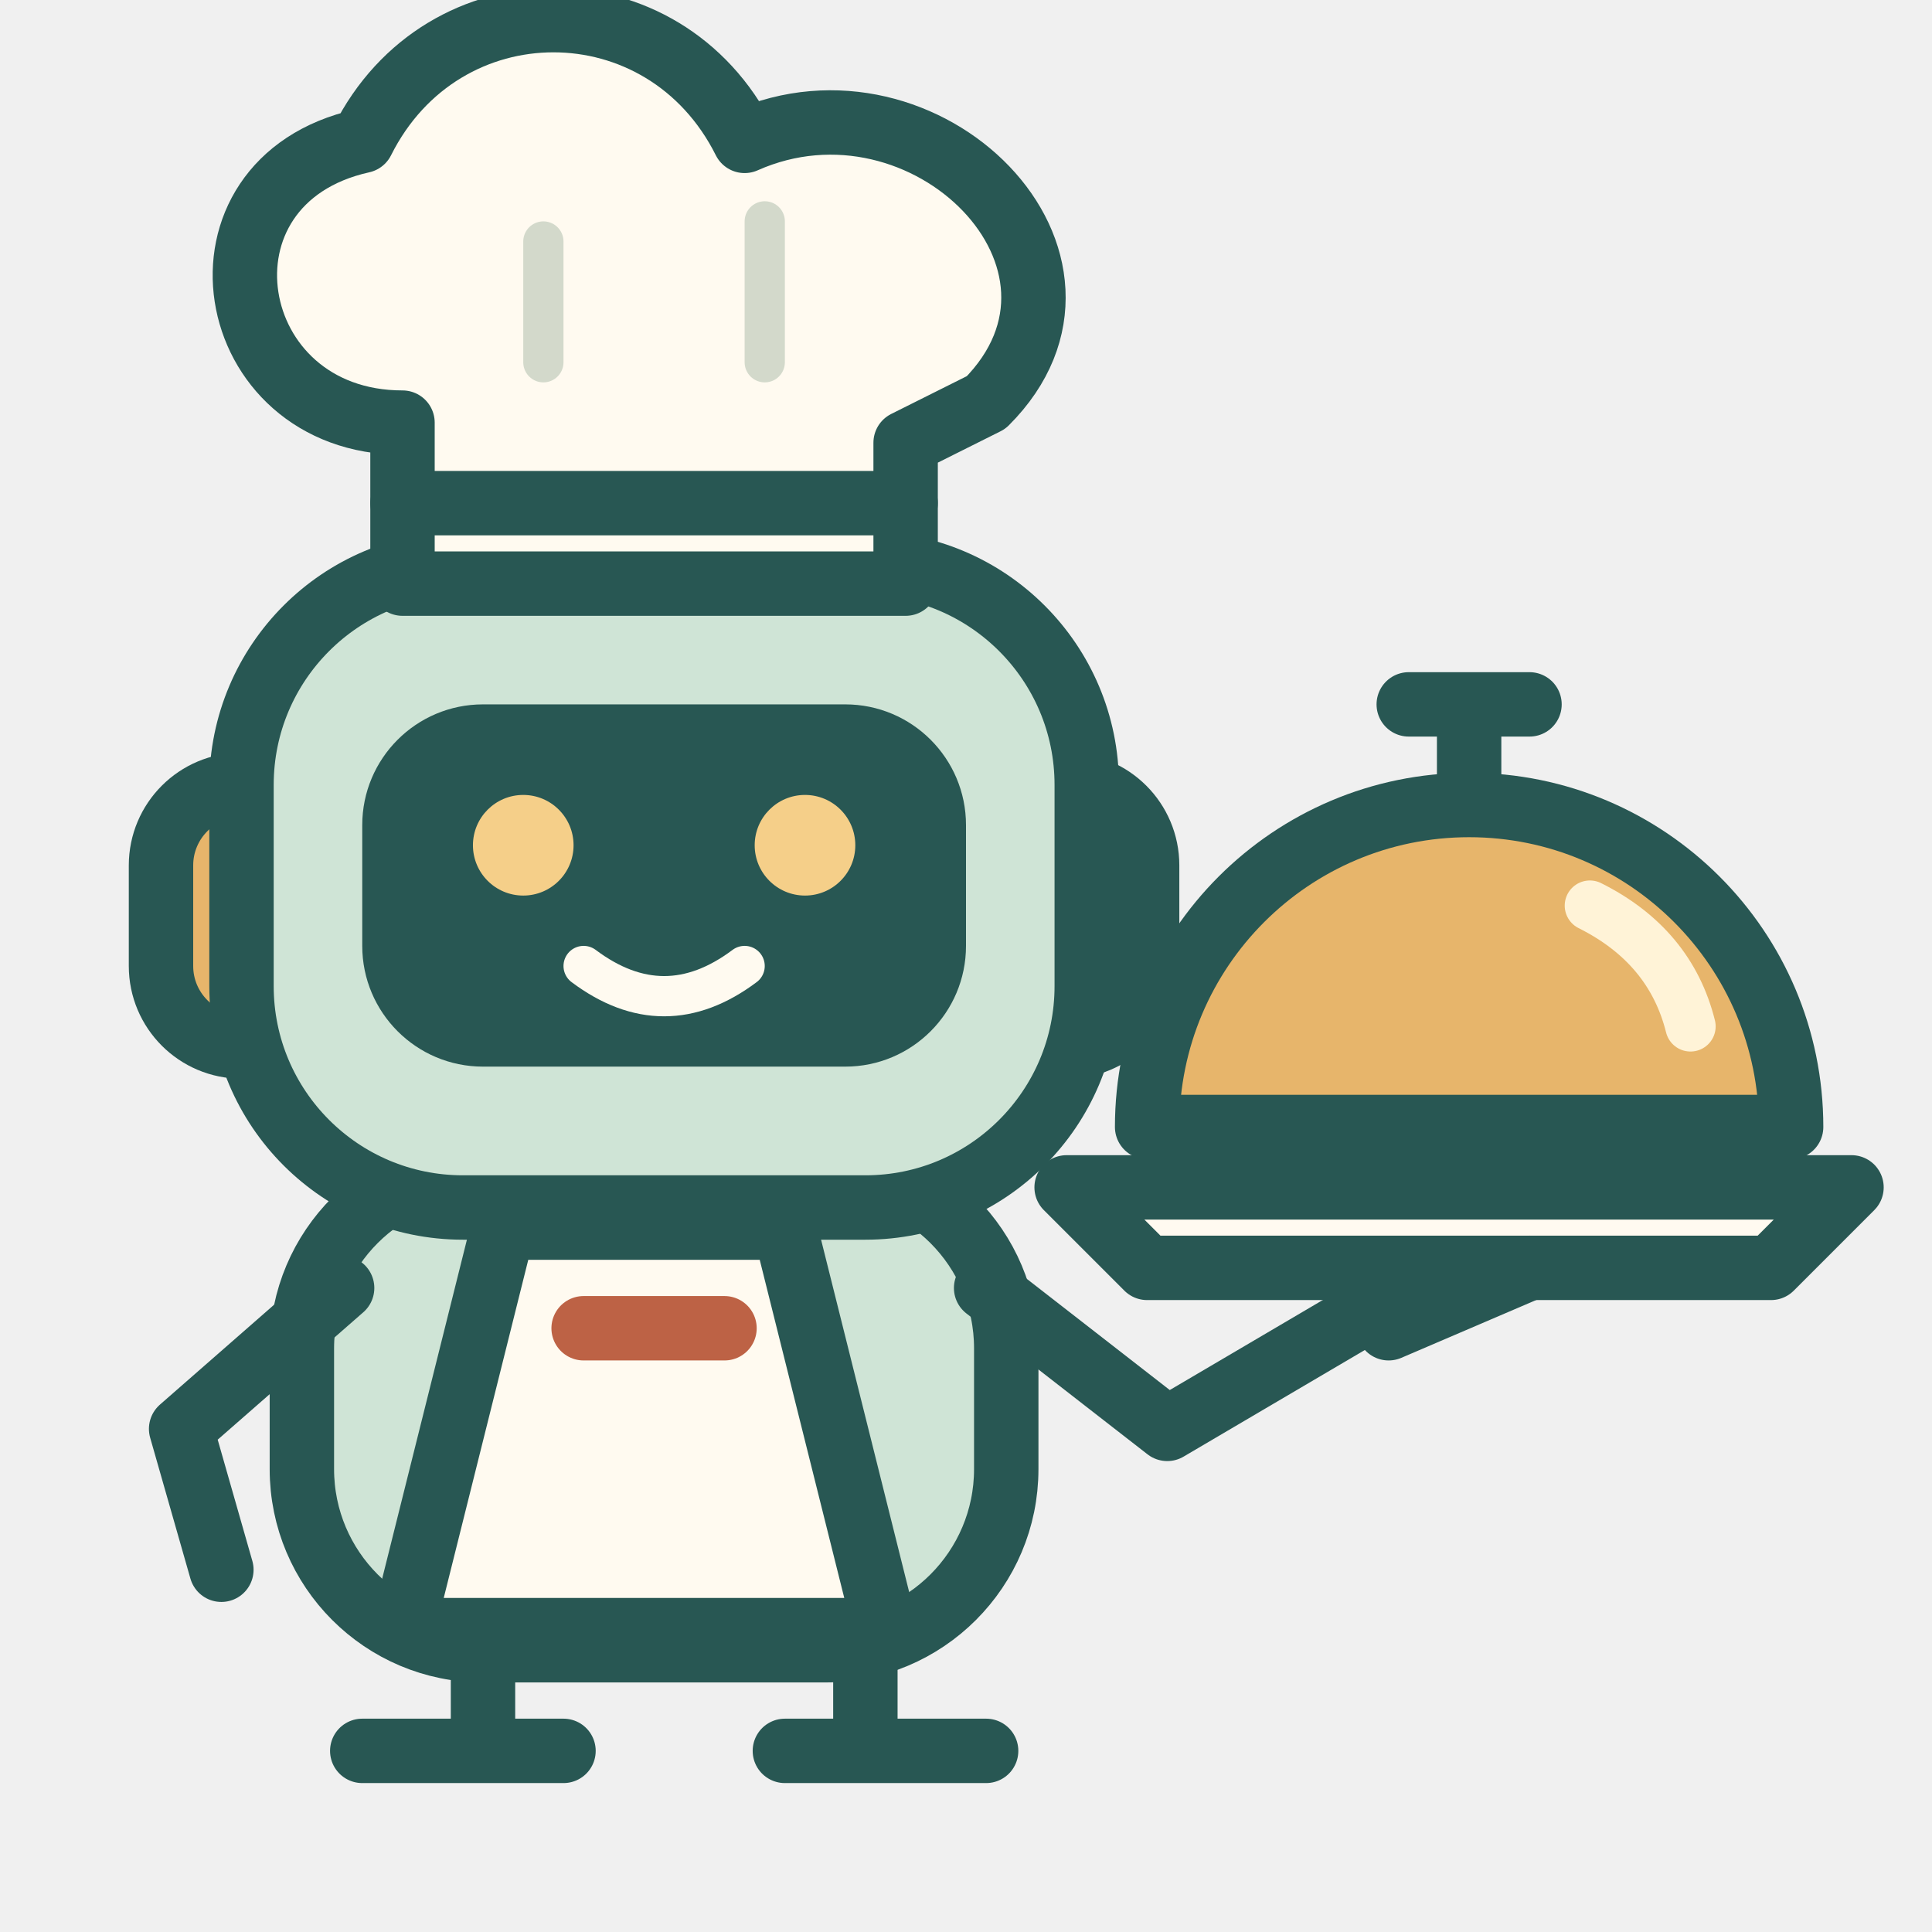
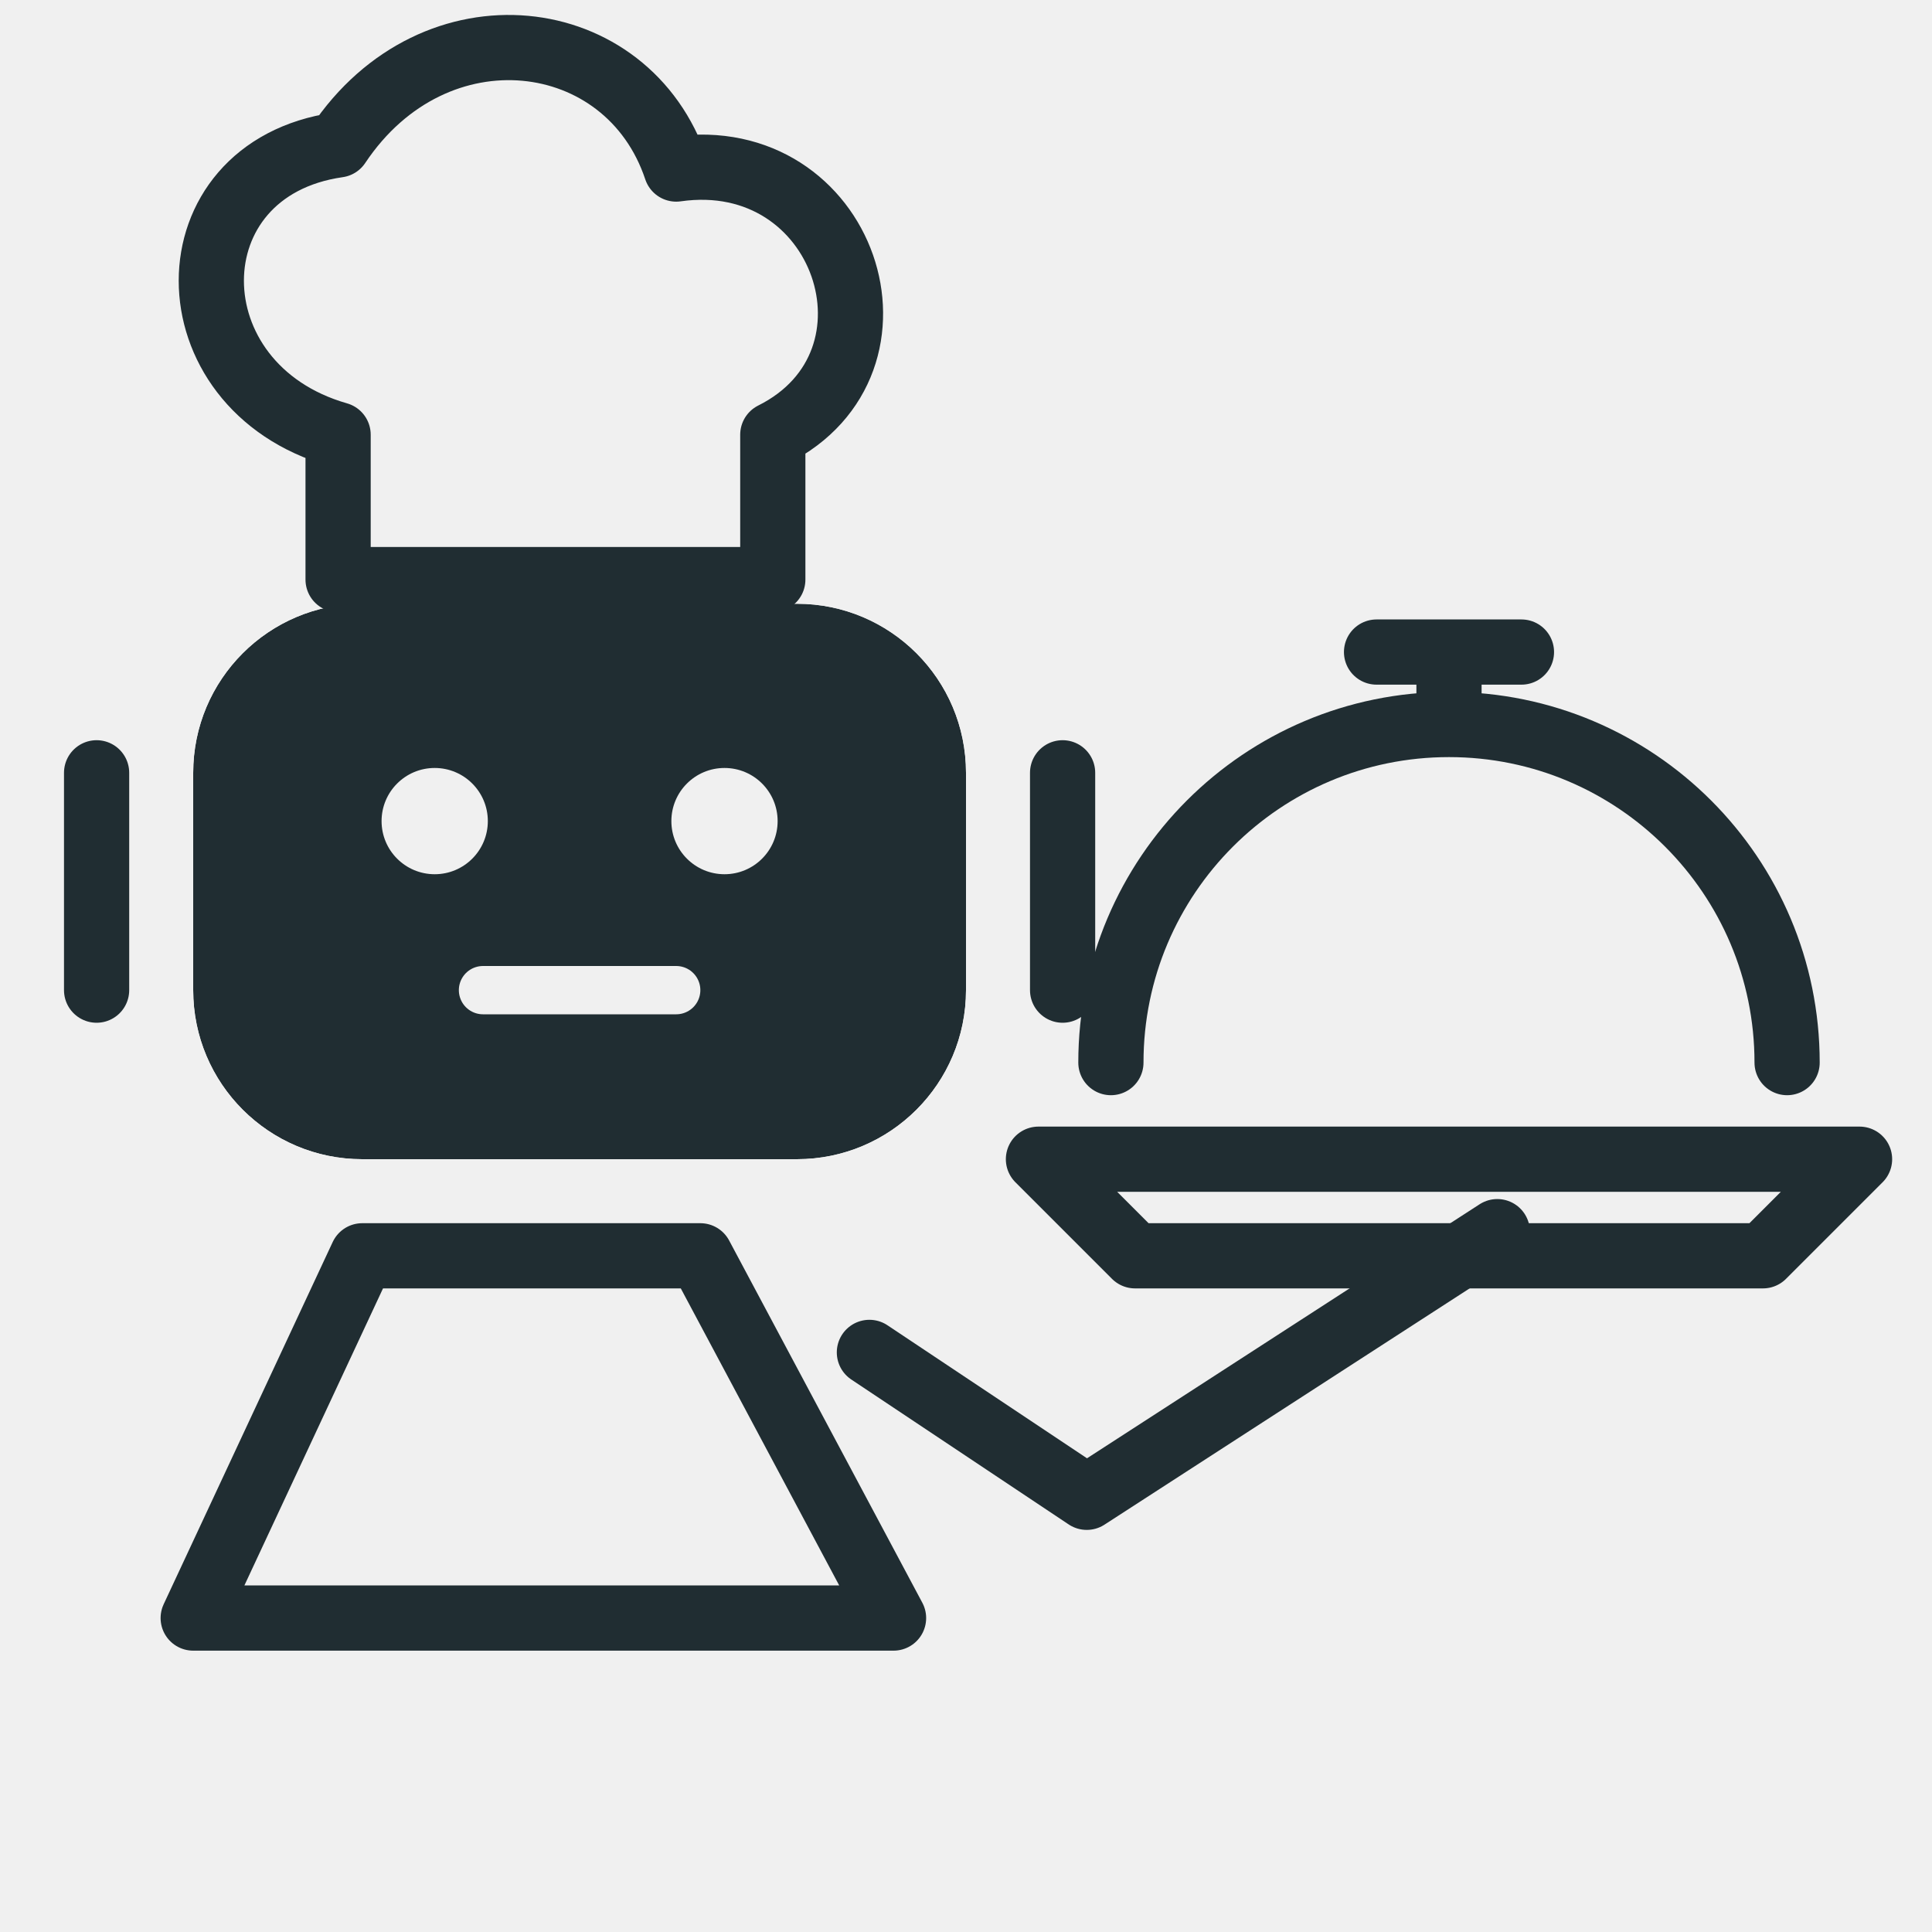
- <svg xmlns="http://www.w3.org/2000/svg" viewBox="0 0 96 96" fill="none">
-   <g stroke="#285753" stroke-width="3.2" stroke-linecap="round" stroke-linejoin="round">
-     <path d="M24 78v9m19-9v9M18 87h10m11 0h10" />
-     <rect x="15" y="58" width="35" height="24" rx="9" fill="#cfe4d6" />
-     <path d="M25 61h14l5 20H20z" fill="#fffaf0" />
-     <path d="m17 64-8 7 2 7m38-14 9 7 17-10" />
-     <path d="M29 66h7" stroke="#bd6245" />
-     <rect x="8" y="39" width="8" height="13" rx="4" fill="#e7b56b" />
-     <rect x="49" y="39" width="8" height="13" rx="4" fill="#e7b56b" />
-     <rect x="12" y="28" width="42" height="32" rx="11" fill="#cfe4d6" />
-     <rect x="18" y="35" width="30" height="18" rx="6" fill="#285753" stroke="none" />
-     <path d="M20 29v-8c-9 0-11-12-2-14 4-8 15-8 19 0 9-4 19 6 12 13l-4 2v7z" fill="#fffaf0" />
-     <path d="M27 12v6m11-7v7" stroke="#d3d9cb" stroke-width="2" />
-     <path d="M20 25h25" />
-     <circle cx="26" cy="42" r="2.5" fill="#f5cf89" stroke="none" />
-     <circle cx="40" cy="42" r="2.5" fill="#f5cf89" stroke="none" />
-     <path d="M29 48q4 3 8 0" stroke="#fffaf0" stroke-width="2" />
-     <path d="M57 56a16 16 0 0 1 32 0z" fill="#e7b56b" />
-     <path d="M73 39v-3m-3-1h6" />
-     <path d="M79 45q4 2 5 6" stroke="#fff3d7" stroke-width="2.5" />
-     <path d="M53 59h39l-4 4H57z" fill="#fffaf0" />
-     <path d="m69 66 7-3" />
+ <svg xmlns="http://www.w3.org/2000/svg" viewBox="0 0 80 80" fill="none" color="#202d32">
+   <style>@media(prefers-color-scheme:dark){:root{color:#e5e9e1}}</style>
+   <defs>
+     <mask id="face" maskUnits="userSpaceOnUse" x="8" y="25" width="32" height="23">
+       <rect x="8" y="25" width="32" height="23" rx="7" fill="white" />
+       <circle cx="18" cy="34" r="2.2" fill="black" />
+       <circle cx="30" cy="34" r="2.2" fill="black" />
+       <path d="M20 41h8" stroke="black" stroke-width="2" stroke-linecap="round" />
+     </mask>
+   </defs>
+   <g stroke="currentColor" stroke-width="2.7" stroke-linecap="round" stroke-linejoin="round">
+     <path d="M14 24v-6c-7-2-7-11 0-12 4-6 12-5 14 1 7-1 10 8 4 11v6z" />
+     <rect x="8" y="25" width="32" height="23" rx="7" fill="currentColor" stroke="none" mask="url(#face)" />
+     <path d="M4 32v9m40-9v9M15 52h14l8 15H8z" />
+     <path d="m36 56 9 6 17-11" />
+     <path d="M46 44a14 14 0 0 1 28 0m-14-14v-3m-3 0h6" />
+     <path d="M43 48h34l-4 4H47z" />
  </g>
</svg>
